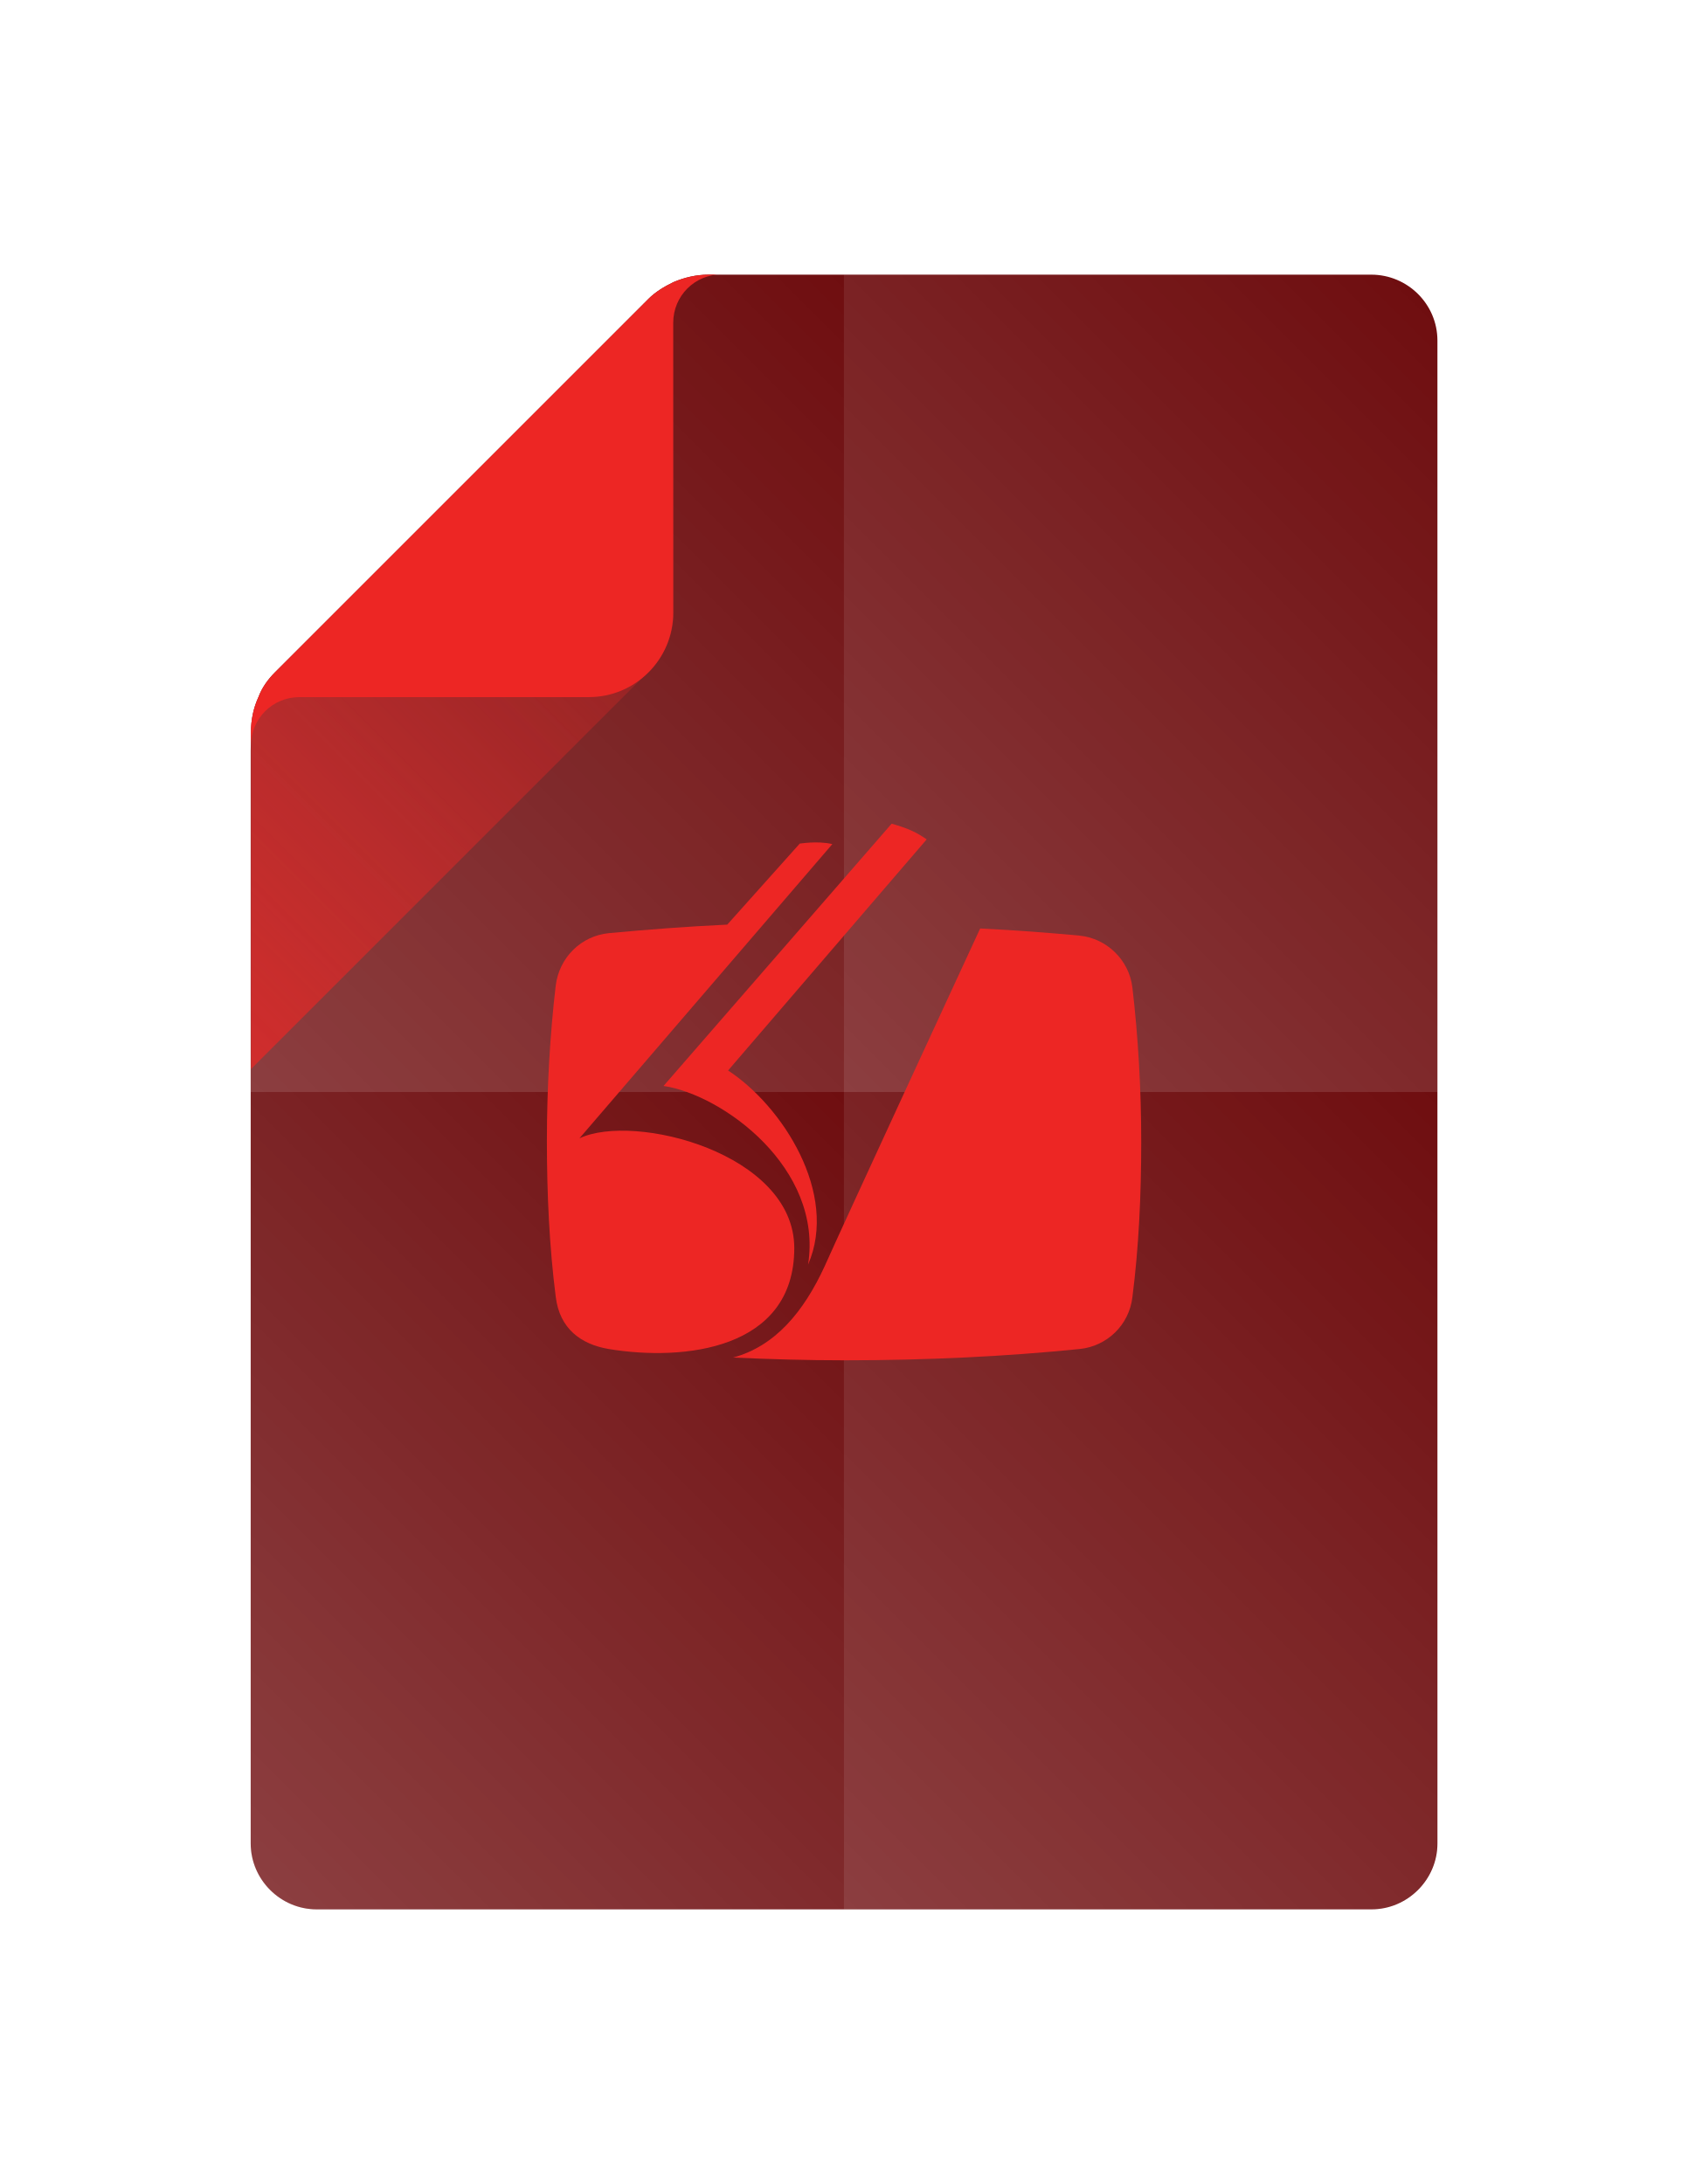
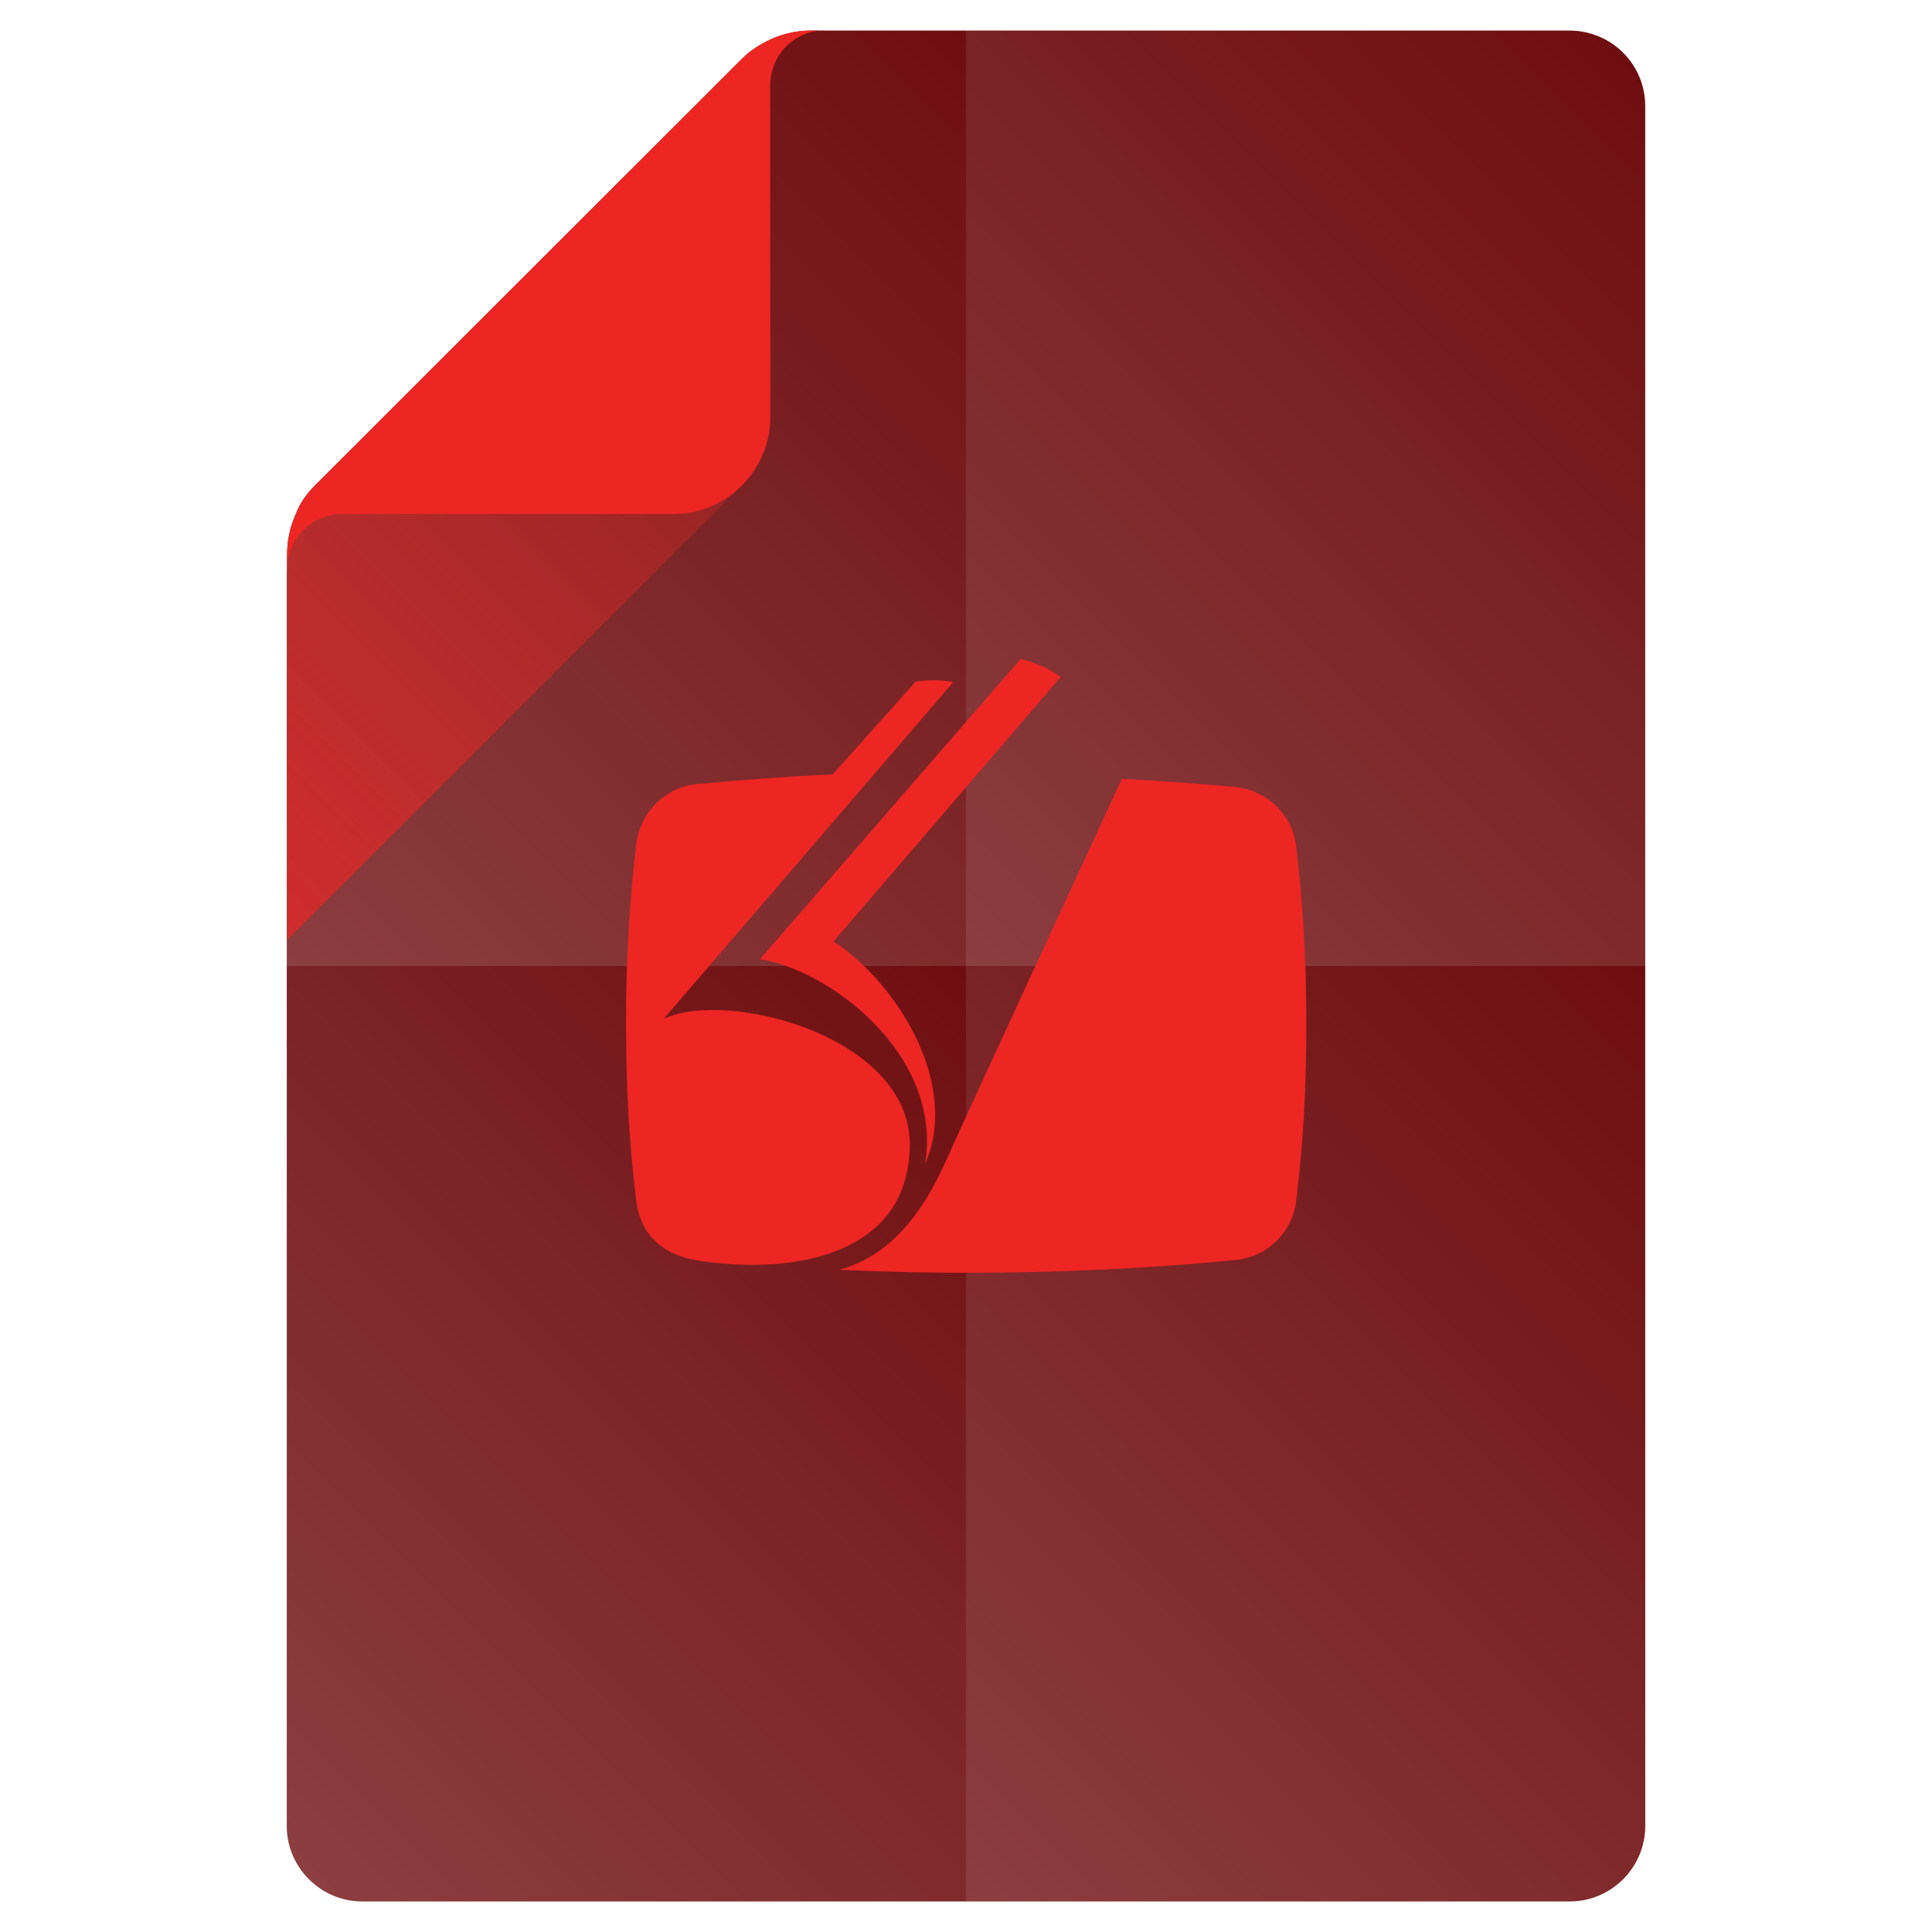
- <svg xmlns="http://www.w3.org/2000/svg" version="1.1" id="Layer_1" x="0px" y="0px" viewBox="0 0 612 792" enable-background="new 0 0 612 792" xml:space="preserve">
-   <g>
-     <path fill="#6F0E10" d="M497.2,99.6H261.8h-4.9c-4.4,0-8.7,1-12.7,2.7c-3.3,1.6-6.5,3.5-9.1,6.1L99.8,243.7   c-2.6,2.6-4.8,5.6-6.1,9.1c-1.8,3.9-2.7,8.2-2.7,12.7l-0.1,6.8v396.2c0,13.1,10.8,23.9,23.9,23.9h382.5c13.1,0,23.9-10.8,23.9-23.9   V123.5C521.2,110.3,510.4,99.6,497.2,99.6z" />
-     <g>
-       <linearGradient id="SVGID_1_" gradientUnits="userSpaceOnUse" x1="91.025" y1="520.975" x2="305.025" y2="734.975" gradientTransform="matrix(1.1953 0 0 -1.1953 0 1036.688)">
-         <stop offset="0" style="stop-color:#FFFFFF;stop-opacity:0.2" />
-         <stop offset="1" style="stop-color:#FFFFFF;stop-opacity:0" />
-       </linearGradient>
-       <path fill="url(#SVGID_1_)" d="M306,396V99.6h-44.2h-4.9c-4.4,0-8.7,1-12.7,2.7c-3.3,1.6-6.5,3.5-9.1,6.1L99.8,243.7    c-2.6,2.6-4.8,5.6-6.1,9.1c-1.8,3.9-2.7,8.2-2.7,12.7l-0.1,6.8V396H306z" />
-       <linearGradient id="SVGID_2_" gradientUnits="userSpaceOnUse" x1="239" y1="553" x2="447.125" y2="761.125" gradientTransform="matrix(1.1953 0 0 -1.1953 0 1036.688)">
-         <stop offset="0" style="stop-color:#FFFFFF;stop-opacity:0.2" />
-         <stop offset="1" style="stop-color:#FFFFFF;stop-opacity:0" />
-       </linearGradient>
-       <path fill="url(#SVGID_2_)" d="M497.2,99.6H306V396h215.2V123.5C521.2,110.3,510.4,99.6,497.2,99.6z" />
-       <linearGradient id="SVGID_3_" gradientUnits="userSpaceOnUse" x1="64.875" y1="310.875" x2="273" y2="519" gradientTransform="matrix(1.1953 0 0 -1.1953 0 1036.688)">
-         <stop offset="0" style="stop-color:#FFFFFF;stop-opacity:0.2" />
-         <stop offset="1" style="stop-color:#FFFFFF;stop-opacity:0" />
-       </linearGradient>
-       <path fill="url(#SVGID_3_)" d="M90.8,668.5c0,13.1,10.8,23.9,23.9,23.9H306V396H90.8V668.5z" />
-       <linearGradient id="SVGID_4_" gradientUnits="userSpaceOnUse" x1="236.062" y1="307.938" x2="450.062" y2="521.938" gradientTransform="matrix(1.1953 0 0 -1.1953 0 1036.688)">
-         <stop offset="0" style="stop-color:#FFFFFF;stop-opacity:0.2" />
-         <stop offset="1" style="stop-color:#FFFFFF;stop-opacity:0" />
-       </linearGradient>
-       <path fill="url(#SVGID_4_)" d="M306,396v296.4h191.2c13.1,0,23.9-10.8,23.9-23.9V396H306z" />
-     </g>
-     <g display="none">
-       <linearGradient id="SVGID_5_" gradientUnits="userSpaceOnUse" x1="76" y1="521" x2="256" y2="521" gradientTransform="matrix(1.1953 0 0 -1.1953 0 1036.688)">
-         <stop offset="0" style="stop-color:#FFFFFF;stop-opacity:0.2" />
-         <stop offset="1" style="stop-color:#FFFFFF;stop-opacity:0" />
-       </linearGradient>
-       <path display="inline" fill="url(#SVGID_5_)" d="M306,396L126.7,216.7l-26.9,26.9c-2.6,2.6-4.8,5.6-6.1,9.1    c-1.8,3.9-2.7,8.2-2.7,12.7l-0.1,6.8v339L306,396z" />
-       <linearGradient id="SVGID_6_" gradientUnits="userSpaceOnUse" x1="106" y1="660" x2="436" y2="660" gradientTransform="matrix(1.1953 0 0 -1.1953 0 1036.688)">
-         <stop offset="0" style="stop-color:#FFFFFF;stop-opacity:0.2" />
-         <stop offset="1" style="stop-color:#FFFFFF;stop-opacity:0" />
-       </linearGradient>
-       <path display="inline" fill="url(#SVGID_6_)" d="M306,396l215.2-215.2v-57.4c0-13.1-10.8-23.9-23.9-23.9H261.8h-4.9    c-4.4,0-8.7,1-12.7,2.7c-3.3,1.6-6.5,3.5-9.1,6.1L126.7,216.7L306,396z" />
-       <linearGradient id="SVGID_7_" gradientUnits="userSpaceOnUse" x1="76" y1="412" x2="436" y2="412" gradientTransform="matrix(1.1953 0 0 -1.1953 0 1036.688)">
-         <stop offset="0" style="stop-color:#FFFFFF;stop-opacity:0.2" />
-         <stop offset="1" style="stop-color:#FFFFFF;stop-opacity:0" />
-       </linearGradient>
-       <path display="inline" fill="url(#SVGID_7_)" d="M521.2,668.5v-57.4L306,396L90.8,611.2v57.4c0,13.1,10.8,23.9,23.9,23.9h382.5    C510.4,692.4,521.2,681.7,521.2,668.5z" />
-       <linearGradient id="SVGID_8_" gradientUnits="userSpaceOnUse" x1="256" y1="536" x2="436" y2="536" gradientTransform="matrix(1.1953 0 0 -1.1953 0 1036.688)">
-         <stop offset="0" style="stop-color:#FFFFFF;stop-opacity:0.2" />
-         <stop offset="1" style="stop-color:#FFFFFF;stop-opacity:0" />
-       </linearGradient>
-       <polygon display="inline" fill="url(#SVGID_8_)" points="521.2,611.2 521.2,180.8 306,396   " />
-     </g>
-     <linearGradient id="SVGID_9_" gradientUnits="userSpaceOnUse" x1="95.8" y1="862.4" x2="462.7" y2="1229.3" gradientTransform="matrix(0.5977 0 0 -0.5977 0 869.3438)">
-       <stop offset="0" style="stop-color:#ED2624" />
-       <stop offset="1" style="stop-color:#ED2624;stop-opacity:0" />
-     </linearGradient>
-     <path opacity="0.7" fill="url(#SVGID_9_)" enable-background="new    " d="M235.1,108.6L99.8,244c-2.6,2.6-4.8,5.6-6.1,9.1   c-1.8,3.9-2.7,8.2-2.7,12.7v121.9l144.2-144.2c5.9-5.9,9.1-13.5,9.1-21.6V102.3C240.9,103.9,237.7,106,235.1,108.6z" />
-     <path fill="#ED2624" d="M256.9,99.6c-4.4,0-8.7,1-12.7,2.7c-3.3,1.6-6.5,3.5-9.1,6.1L99.8,243.7c-2.6,2.6-4.8,5.6-6.1,9.1   c-1.8,3.9-2.7,8.2-2.7,12.7v4.9c0-9.8,7.8-17.6,17.6-17.6h104.9c16.9,0,30.6-13.7,30.6-30.6V117.1c0-9.8,7.8-17.6,17.6-17.6   C261.7,99.6,256.9,99.6,256.9,99.6z" />
-   </g>
+ <svg xmlns="http://www.w3.org/2000/svg" version="1.1" id="Layer_1" x="0px" y="0px" viewBox="0 0 512 512" enable-background="new 0 0 512 512" xml:space="preserve">
  <g>
    <g>
+       <path fill="#6F0E10" d="M415.9,8.1H219h-4.1c-3.7,0-7.3,0.8-10.6,2.3c-2.8,1.3-5.4,2.9-7.6,5.1L83.5,128.6c-2.2,2.2-4,4.7-5.1,7.6    c-1.5,3.3-2.3,6.9-2.3,10.6l-0.1,5.7v331.4c0,11,9,20,20,20H416c11,0,20-9,20-20V28.1C436,17,427,8.1,415.9,8.1z" />
      <g>
-         <path fill="#ED2624" d="M323.3,298.7c6,1.7,9,3.1,12.7,5.7l-72,83.8c19.6,12.8,40.2,44.6,29,70.4c5.5-35.1-31-61.6-52.4-64.8     L323.3,298.7z" />
-         <path fill="#6F0E10" d="M306.8,413.8" />
-         <path fill="#6F0E10" d="M306.6,413.7" />
-         <path fill="#ED2624" d="M220.7,489.2c-10-1.7-17.8-7.3-19.2-19c-2.3-18-3.2-37.1-3.2-56.4s1.1-38.4,3.2-56.4     c1.3-10.3,9.3-18,19.2-19c13.9-1.3,28.2-2.4,43-3.1l26.3-29.4c-0.1,0.1,6.2-1.1,11.8,0.2l-91.7,106.7     c19.8-9.4,77.9,5.4,77.9,39.8C288,489.5,247.9,493.7,220.7,489.2z" />
+         <linearGradient id="SVGID_1_" gradientUnits="userSpaceOnUse" x1="76.196" y1="-128.588" x2="255.161" y2="-307.553" gradientTransform="matrix(1.1953 0 0 1.1953 0 424.6939)">
+           <stop offset="0" style="stop-color:#FFFFFF;stop-opacity:0.2" />
+           <stop offset="1" style="stop-color:#FFFFFF;stop-opacity:0" />
+         </linearGradient>
+         <path fill="url(#SVGID_1_)" d="M256,256V8.1h-37h-4.1c-3.7,0-7.3,0.8-10.6,2.3c-2.8,1.3-5.4,2.9-7.6,5.1L83.5,128.6     c-2.2,2.2-4,4.7-5.1,7.6c-1.5,3.3-2.3,6.9-2.3,10.6l-0.1,5.7V256H256z" />
+         <linearGradient id="SVGID_2_" gradientUnits="userSpaceOnUse" x1="199.967" y1="-155.336" x2="374.051" y2="-329.421" gradientTransform="matrix(1.1953 0 0 1.1953 0 424.6939)">
+           <stop offset="0" style="stop-color:#FFFFFF;stop-opacity:0.2" />
+           <stop offset="1" style="stop-color:#FFFFFF;stop-opacity:0" />
+         </linearGradient>
+         <path fill="url(#SVGID_2_)" d="M415.9,8.1H256V256h180V28.1C436,17,427,8.1,415.9,8.1z" />
+         <linearGradient id="SVGID_3_" gradientUnits="userSpaceOnUse" x1="54.302" y1="47.15" x2="228.377" y2="-126.926" gradientTransform="matrix(1.1953 0 0 1.1953 0 424.6939)">
+           <stop offset="0" style="stop-color:#FFFFFF;stop-opacity:0.2" />
+           <stop offset="1" style="stop-color:#FFFFFF;stop-opacity:0" />
+         </linearGradient>
+         <path fill="url(#SVGID_3_)" d="M76,483.9c0,11,9,20,20,20h160V256H76V483.9z" />
+         <linearGradient id="SVGID_4_" gradientUnits="userSpaceOnUse" x1="197.487" y1="49.595" x2="376.452" y2="-129.371" gradientTransform="matrix(1.1953 0 0 1.1953 0 424.6939)">
+           <stop offset="0" style="stop-color:#FFFFFF;stop-opacity:0.2" />
+           <stop offset="1" style="stop-color:#FFFFFF;stop-opacity:0" />
+         </linearGradient>
+         <path fill="url(#SVGID_4_)" d="M256,256v247.9h159.9c11,0,20-9,20-20V256H256z" />
      </g>
+       <g display="none">
+         <linearGradient id="SVGID_5_" gradientUnits="userSpaceOnUse" x1="63.652" y1="-128.57" x2="214.172" y2="-128.57" gradientTransform="matrix(1.1953 0 0 1.1953 0 424.6939)">
+           <stop offset="0" style="stop-color:#FFFFFF;stop-opacity:0.2" />
+           <stop offset="1" style="stop-color:#FFFFFF;stop-opacity:0" />
+         </linearGradient>
+         <path display="inline" fill="url(#SVGID_5_)" d="M256,256L106,106l-22.5,22.5c-2.2,2.2-4,4.7-5.1,7.6c-1.5,3.3-2.3,6.9-2.3,10.6     l-0.1,5.7V436L256,256z" />
+         <linearGradient id="SVGID_6_" gradientUnits="userSpaceOnUse" x1="88.704" y1="-244.871" x2="364.762" y2="-244.871" gradientTransform="matrix(1.1953 0 0 1.1953 0 424.6939)">
+           <stop offset="0" style="stop-color:#FFFFFF;stop-opacity:0.2" />
+           <stop offset="1" style="stop-color:#FFFFFF;stop-opacity:0" />
+         </linearGradient>
+         <path display="inline" fill="url(#SVGID_6_)" d="M256,256L436,76V28c0-11-9-20-20-20H219h-4.1c-3.7,0-7.3,0.8-10.6,2.3     c-2.8,1.3-5.4,2.9-7.6,5.1L106,106L256,256z" />
+         <linearGradient id="SVGID_7_" gradientUnits="userSpaceOnUse" x1="63.582" y1="-37.391" x2="364.762" y2="-37.391" gradientTransform="matrix(1.1953 0 0 1.1953 0 424.6939)">
+           <stop offset="0" style="stop-color:#FFFFFF;stop-opacity:0.2" />
+           <stop offset="1" style="stop-color:#FFFFFF;stop-opacity:0" />
+         </linearGradient>
+         <path display="inline" fill="url(#SVGID_7_)" d="M436,483.9v-48L256,256L76,436v48c0,11,9,20,20,20h319.9     C427,503.9,436,495,436,483.9z" />
+         <linearGradient id="SVGID_8_" gradientUnits="userSpaceOnUse" x1="214.172" y1="-141.131" x2="364.762" y2="-141.131" gradientTransform="matrix(1.1953 0 0 1.1953 0 424.6939)">
+           <stop offset="0" style="stop-color:#FFFFFF;stop-opacity:0.2" />
+           <stop offset="1" style="stop-color:#FFFFFF;stop-opacity:0" />
+         </linearGradient>
+         <polygon display="inline" fill="url(#SVGID_8_)" points="436,436 436,76 256,256    " />
+       </g>
+       <linearGradient id="SVGID_9_" gradientUnits="userSpaceOnUse" x1="80.204" y1="-573.019" x2="387.166" y2="-879.981" gradientTransform="matrix(0.5977 0 0 0.5977 0 563.3214)">
+         <stop offset="0" style="stop-color:#ED2624" />
+         <stop offset="1" style="stop-color:#ED2624;stop-opacity:0" />
+       </linearGradient>
+       <path opacity="0.7" fill="url(#SVGID_9_)" enable-background="new    " d="M196.7,15.6L83.5,128.9c-2.2,2.2-4,4.7-5.1,7.6    c-1.5,3.3-2.3,6.9-2.3,10.6v102l120.6-120.6c4.9-4.9,7.6-11.3,7.6-18.1v-100C201.5,11.7,198.9,13.4,196.7,15.6z" />
+       <path fill="#ED2624" d="M214.9,8.1c-3.7,0-7.3,0.8-10.6,2.3c-2.8,1.3-5.4,2.9-7.6,5.1L83.5,128.6c-2.2,2.2-4,4.7-5.1,7.6    c-1.5,3.3-2.3,6.9-2.3,10.6v4.1c0-8.2,6.5-14.7,14.7-14.7h87.7c14.1,0,25.6-11.5,25.6-25.6V22.7c0-8.2,6.5-14.7,14.7-14.7    C218.9,8.1,214.9,8.1,214.9,8.1z" />
    </g>
-     <path fill="#ED2624" d="M265.8,492.3c13.3,0.6,26.4,1,40.4,1c29.9,0,58.6-1.4,85.3-4.1c9.8-1,17.9-8.6,19.1-18.8   c2.3-17.9,3.2-36.8,3.2-56.2s-1.1-38.1-3.2-56.1c-1.2-10-9.3-17.8-19.1-18.8c-11.7-1.1-23.8-2-36.1-2.6c0,0-51.3,110.9-56.3,122.3   C291.4,475.8,281,488.2,265.8,492.3z" />
+     <g>
+       <g>
+         <g>
+           <path fill="#ED2624" d="M270.5,174.6c5,1.4,7.5,2.6,10.6,4.8l-60.2,70.1c16.4,10.7,33.6,37.3,24.3,58.9      c4.6-29.4-25.9-51.5-43.8-54.2L270.5,174.6z" />
+           <path fill="#6F0E10" d="M256.7,270.9" />
+           <path fill="#6F0E10" d="M256.5,270.8" />
+           <path fill="#ED2624" d="M184.7,334c-8.4-1.4-14.9-6.1-16.1-15.9c-1.9-15.1-2.7-31-2.7-47.2s0.9-32.1,2.7-47.2      c1.1-8.6,7.8-15.1,16.1-15.9c11.6-1.1,23.6-2,36-2.6l22-24.6c-0.1,0.1,5.2-0.9,9.9,0.2l-76.7,89.2c16.6-7.9,65.2,4.5,65.2,33.3      C240.9,334.2,207.4,337.7,184.7,334z" />
+         </g>
+       </g>
+       <path fill="#ED2624" d="M222.4,336.5c11.1,0.5,22.1,0.8,33.8,0.8c25,0,49-1.2,71.3-3.4c8.2-0.8,15-7.2,16-15.7    c1.9-15,2.7-30.8,2.7-47c0-16.2-0.9-31.9-2.7-46.9c-1-8.4-7.8-14.9-16-15.7c-9.8-0.9-19.9-1.7-30.2-2.2c0,0-42.9,92.8-47.1,102.3    C243.8,322.7,235.1,333.1,222.4,336.5z" />
+     </g>
  </g>
</svg>
